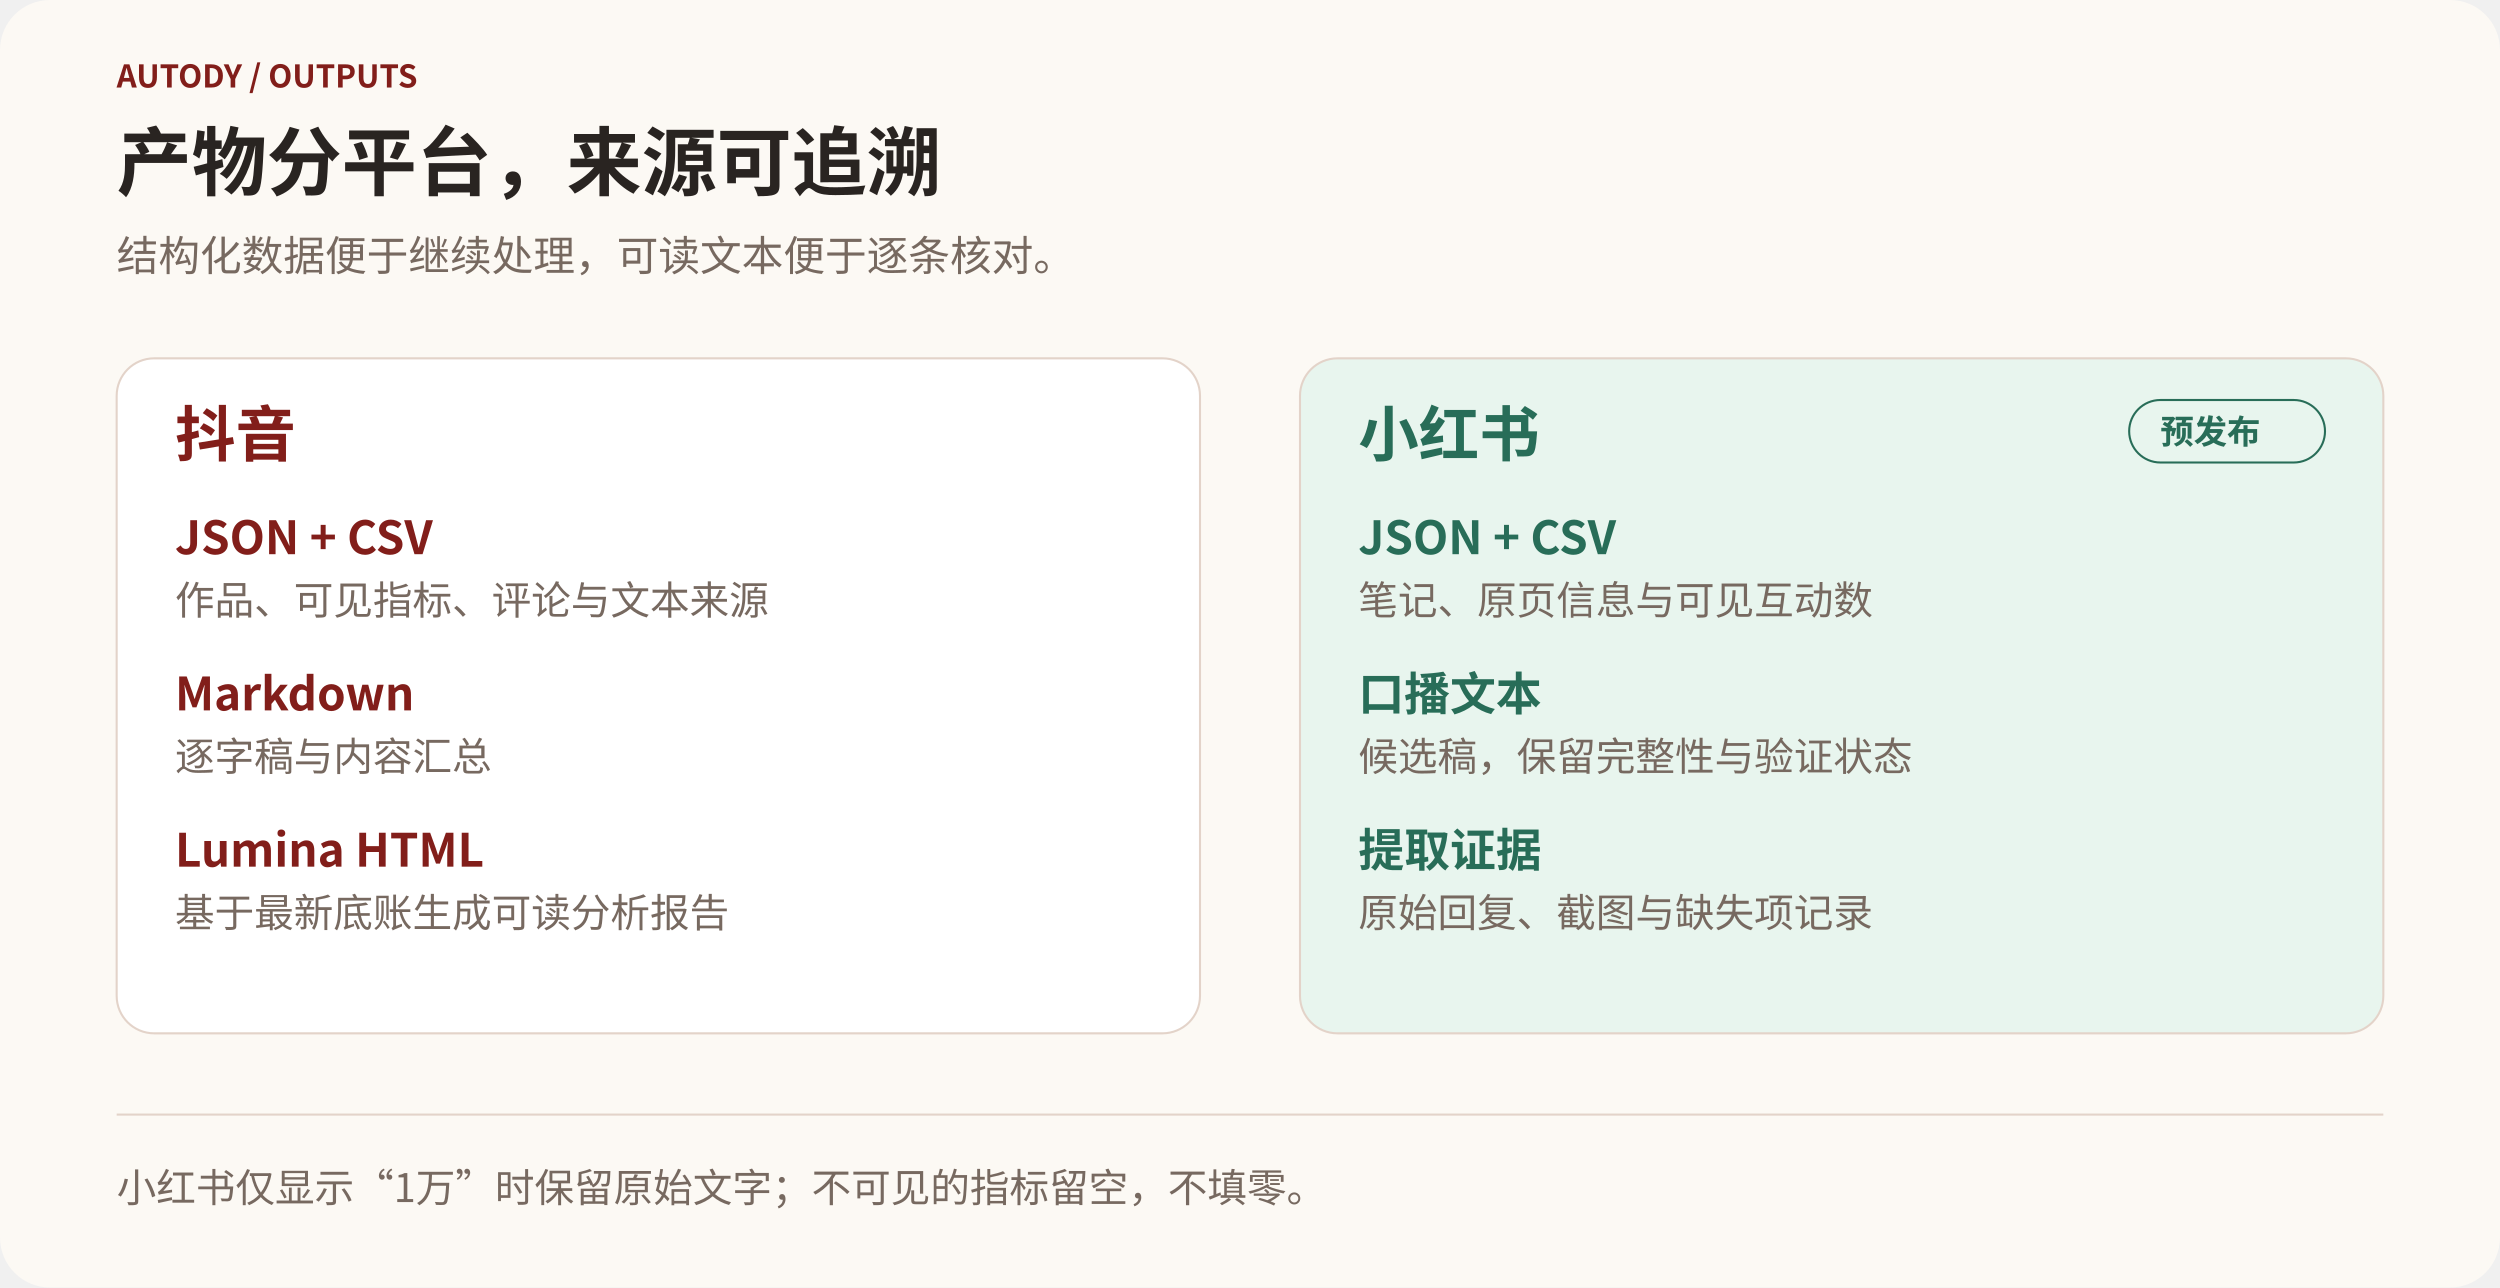
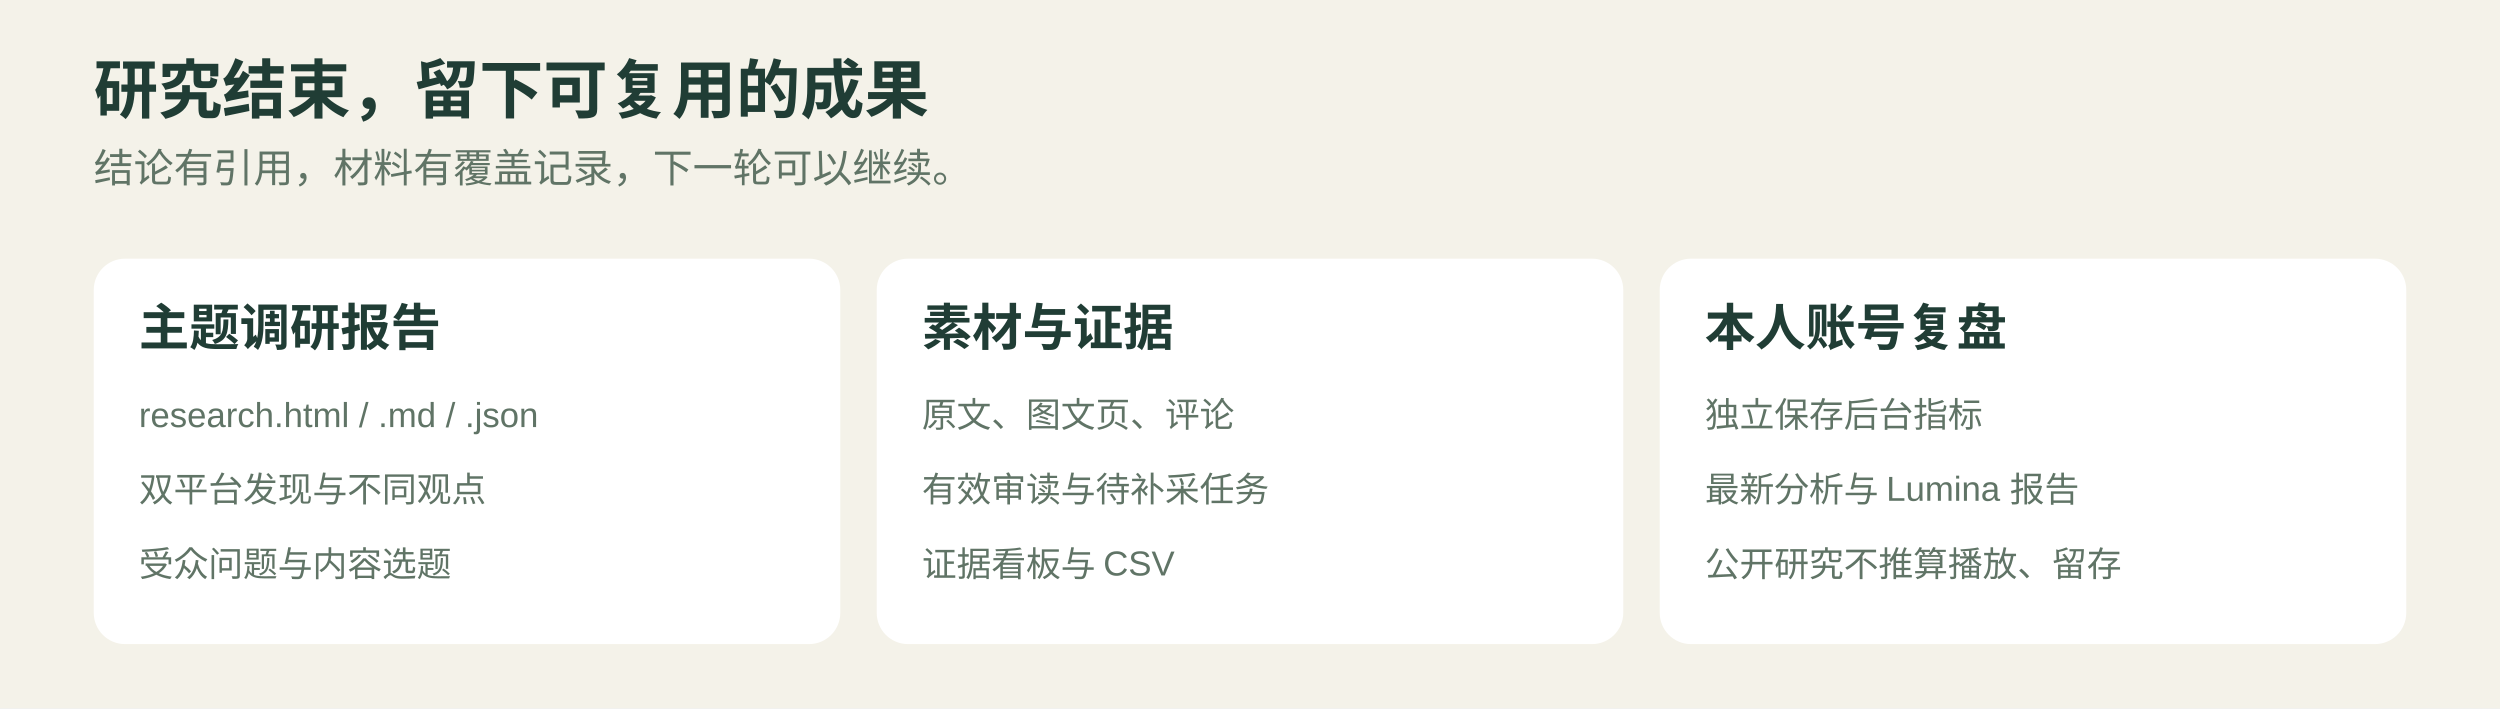
- <svg xmlns="http://www.w3.org/2000/svg" width="1200" height="618" viewBox="0 0 1200 618" role="img" aria-labelledby="title desc">
-   <rect width="1200" height="618" rx="24" fill="#fcf9f4" />
-   <text x="56" y="42" font-family="'Microsoft YaHei', 'PingFang SC', 'Noto Sans CJK SC', sans-serif" font-size="15" font-weight="600" fill="#821e1a">AUTODY / OUTPUTS</text>
-   <text x="56" y="91" font-family="'Microsoft YaHei', 'PingFang SC', 'Noto Sans CJK SC', sans-serif" font-size="36" font-weight="700" fill="#292421">产物分平台，来源可追溯</text>
-   <text x="56" y="130" font-family="'Microsoft YaHei', 'PingFang SC', 'Noto Sans CJK SC', sans-serif" font-size="20" font-weight="400" fill="#776960">结构化数据便于继续处理，可读文本便于逐条核对。</text>
-   <rect x="56" y="172" width="520" height="324" rx="18" fill="#ffffff" stroke="#e3d3c9" />
-   <text x="84" y="219" font-family="'Microsoft YaHei', 'PingFang SC', 'Noto Sans CJK SC', sans-serif" font-size="29" font-weight="700" fill="#821e1a">抖音</text>
-   <text x="84" y="266" font-family="'Microsoft YaHei', 'PingFang SC', 'Noto Sans CJK SC', sans-serif" font-size="22" font-weight="700" fill="#821e1a">JSON + CSV</text>
-   <text x="84" y="295" font-family="'Microsoft YaHei', 'PingFang SC', 'Noto Sans CJK SC', sans-serif" font-size="19" font-weight="400" fill="#776960">作品、可见指标、评论与文本来源</text>
-   <text x="84" y="341" font-family="'Microsoft YaHei', 'PingFang SC', 'Noto Sans CJK SC', sans-serif" font-size="22" font-weight="700" fill="#821e1a">Markdown</text>
-   <text x="84" y="370" font-family="'Microsoft YaHei', 'PingFang SC', 'Noto Sans CJK SC', sans-serif" font-size="19" font-weight="400" fill="#776960">逐字稿与内容汇总</text>
-   <text x="84" y="416" font-family="'Microsoft YaHei', 'PingFang SC', 'Noto Sans CJK SC', sans-serif" font-size="22" font-weight="700" fill="#821e1a">Lumina HTML</text>
-   <text x="84" y="445" font-family="'Microsoft YaHei', 'PingFang SC', 'Noto Sans CJK SC', sans-serif" font-size="19" font-weight="400" fill="#776960">基于最新底账生成可读分析报告</text>
-   <rect x="624" y="172" width="520" height="324" rx="18" fill="#e8f5ee" stroke="#e3d3c9" />
-   <text x="652" y="219" font-family="'Microsoft YaHei', 'PingFang SC', 'Noto Sans CJK SC', sans-serif" font-size="29" font-weight="700" fill="#286d58">小红书</text>
-   <text x="652" y="266" font-family="'Microsoft YaHei', 'PingFang SC', 'Noto Sans CJK SC', sans-serif" font-size="22" font-weight="700" fill="#286d58">JSON + CSV</text>
-   <text x="652" y="295" font-family="'Microsoft YaHei', 'PingFang SC', 'Noto Sans CJK SC', sans-serif" font-size="19" font-weight="400" fill="#776960">笔记、原页信息与可见互动数</text>
-   <text x="652" y="341" font-family="'Microsoft YaHei', 'PingFang SC', 'Noto Sans CJK SC', sans-serif" font-size="22" font-weight="700" fill="#286d58">口播文本</text>
-   <text x="652" y="370" font-family="'Microsoft YaHei', 'PingFang SC', 'Noto Sans CJK SC', sans-serif" font-size="19" font-weight="400" fill="#776960">候选稿，保留完整性与验证状态</text>
-   <text x="652" y="416" font-family="'Microsoft YaHei', 'PingFang SC', 'Noto Sans CJK SC', sans-serif" font-size="22" font-weight="700" fill="#286d58">提取证据</text>
-   <text x="652" y="445" font-family="'Microsoft YaHei', 'PingFang SC', 'Noto Sans CJK SC', sans-serif" font-size="19" font-weight="400" fill="#776960">原始回复、截图与缺失项记录</text>
-   <rect x="1022" y="192" width="94" height="30" rx="15" fill="#e8f5ee" stroke="#286d58" />
-   <text x="1037" y="213" font-family="'Microsoft YaHei', 'PingFang SC', 'Noto Sans CJK SC', sans-serif" font-size="16" font-weight="600" fill="#286d58">预发布</text>
-   <path d="M56 535H1144" fill="none" stroke="#e3d3c9" />
-   <text x="56" y="577" font-family="'Microsoft YaHei', 'PingFang SC', 'Noto Sans CJK SC', sans-serif" font-size="19" font-weight="400" fill="#776960">小红书仅显示“1万”时保留原始文字；不可见的指标留空，不填零。</text>
+ <svg xmlns="http://www.w3.org/2000/svg" width="1440" height="408" viewBox="0 0 1440 408" role="img" aria-label="Autody 输出对照">
+   <defs>
+     <marker id="a" viewBox="0 0 10 10" refX="9" refY="5" markerWidth="7" markerHeight="7" orient="auto">
+       <path d="M0 0L10 5L0 10z" fill="#749080" />
+     </marker>
+   </defs>
+   <rect width="1440" height="408" fill="#f4f2e9" />
+   <g font-family="'Microsoft YaHei','PingFang SC',Arial,sans-serif">
+     <text x="54" y="65" font-size="37" fill="#203d35" font-weight="700">研究结束，留下可复用的成果</text>
+     <text x="54" y="105" font-size="23" fill="#607466" font-weight="400">结论有引用，材料有覆盖记录，下一轮可以继续。</text>
+     <rect x="54" y="149" width="430" height="222" rx="18" fill="#fff" />
+     <text x="80" y="199" font-size="29" fill="#203d35" font-weight="600">主题调研报告</text>
+     <text x="80" y="246" font-size="20" fill="#607466" font-weight="400">research.html / .md / .json</text>
+     <text x="80" y="289" font-size="20" fill="#607466" font-weight="400">双平台发现与不同观点</text>
+     <text x="80" y="332" font-size="20" fill="#607466" font-weight="400">受众问题与内容选题</text>
+     <rect x="505" y="149" width="430" height="222" rx="18" fill="#fff" />
+     <text x="531" y="199" font-size="29" fill="#203d35" font-weight="600">素材与证据</text>
+     <text x="531" y="246" font-size="20" fill="#607466" font-weight="400">原文、图文页、评论</text>
+     <text x="531" y="289" font-size="20" fill="#607466" font-weight="400">有效审读与待补采任务</text>
+     <text x="531" y="332" font-size="20" fill="#607466" font-weight="400">证据看板与 CSV</text>
+     <rect x="956" y="149" width="430" height="222" rx="18" fill="#fff" />
+     <text x="982" y="199" font-size="29" fill="#203d35" font-weight="600">本人账号复盘</text>
+     <text x="982" y="246" font-size="20" fill="#607466" font-weight="400">独立保存后台指标</text>
+     <text x="982" y="289" font-size="20" fill="#607466" font-weight="400">最新分析与 Lumina 报告</text>
+     <text x="982" y="332" font-size="20" fill="#607466" font-weight="400">公开研究不推算播放、留存</text>
+   </g>
</svg>
